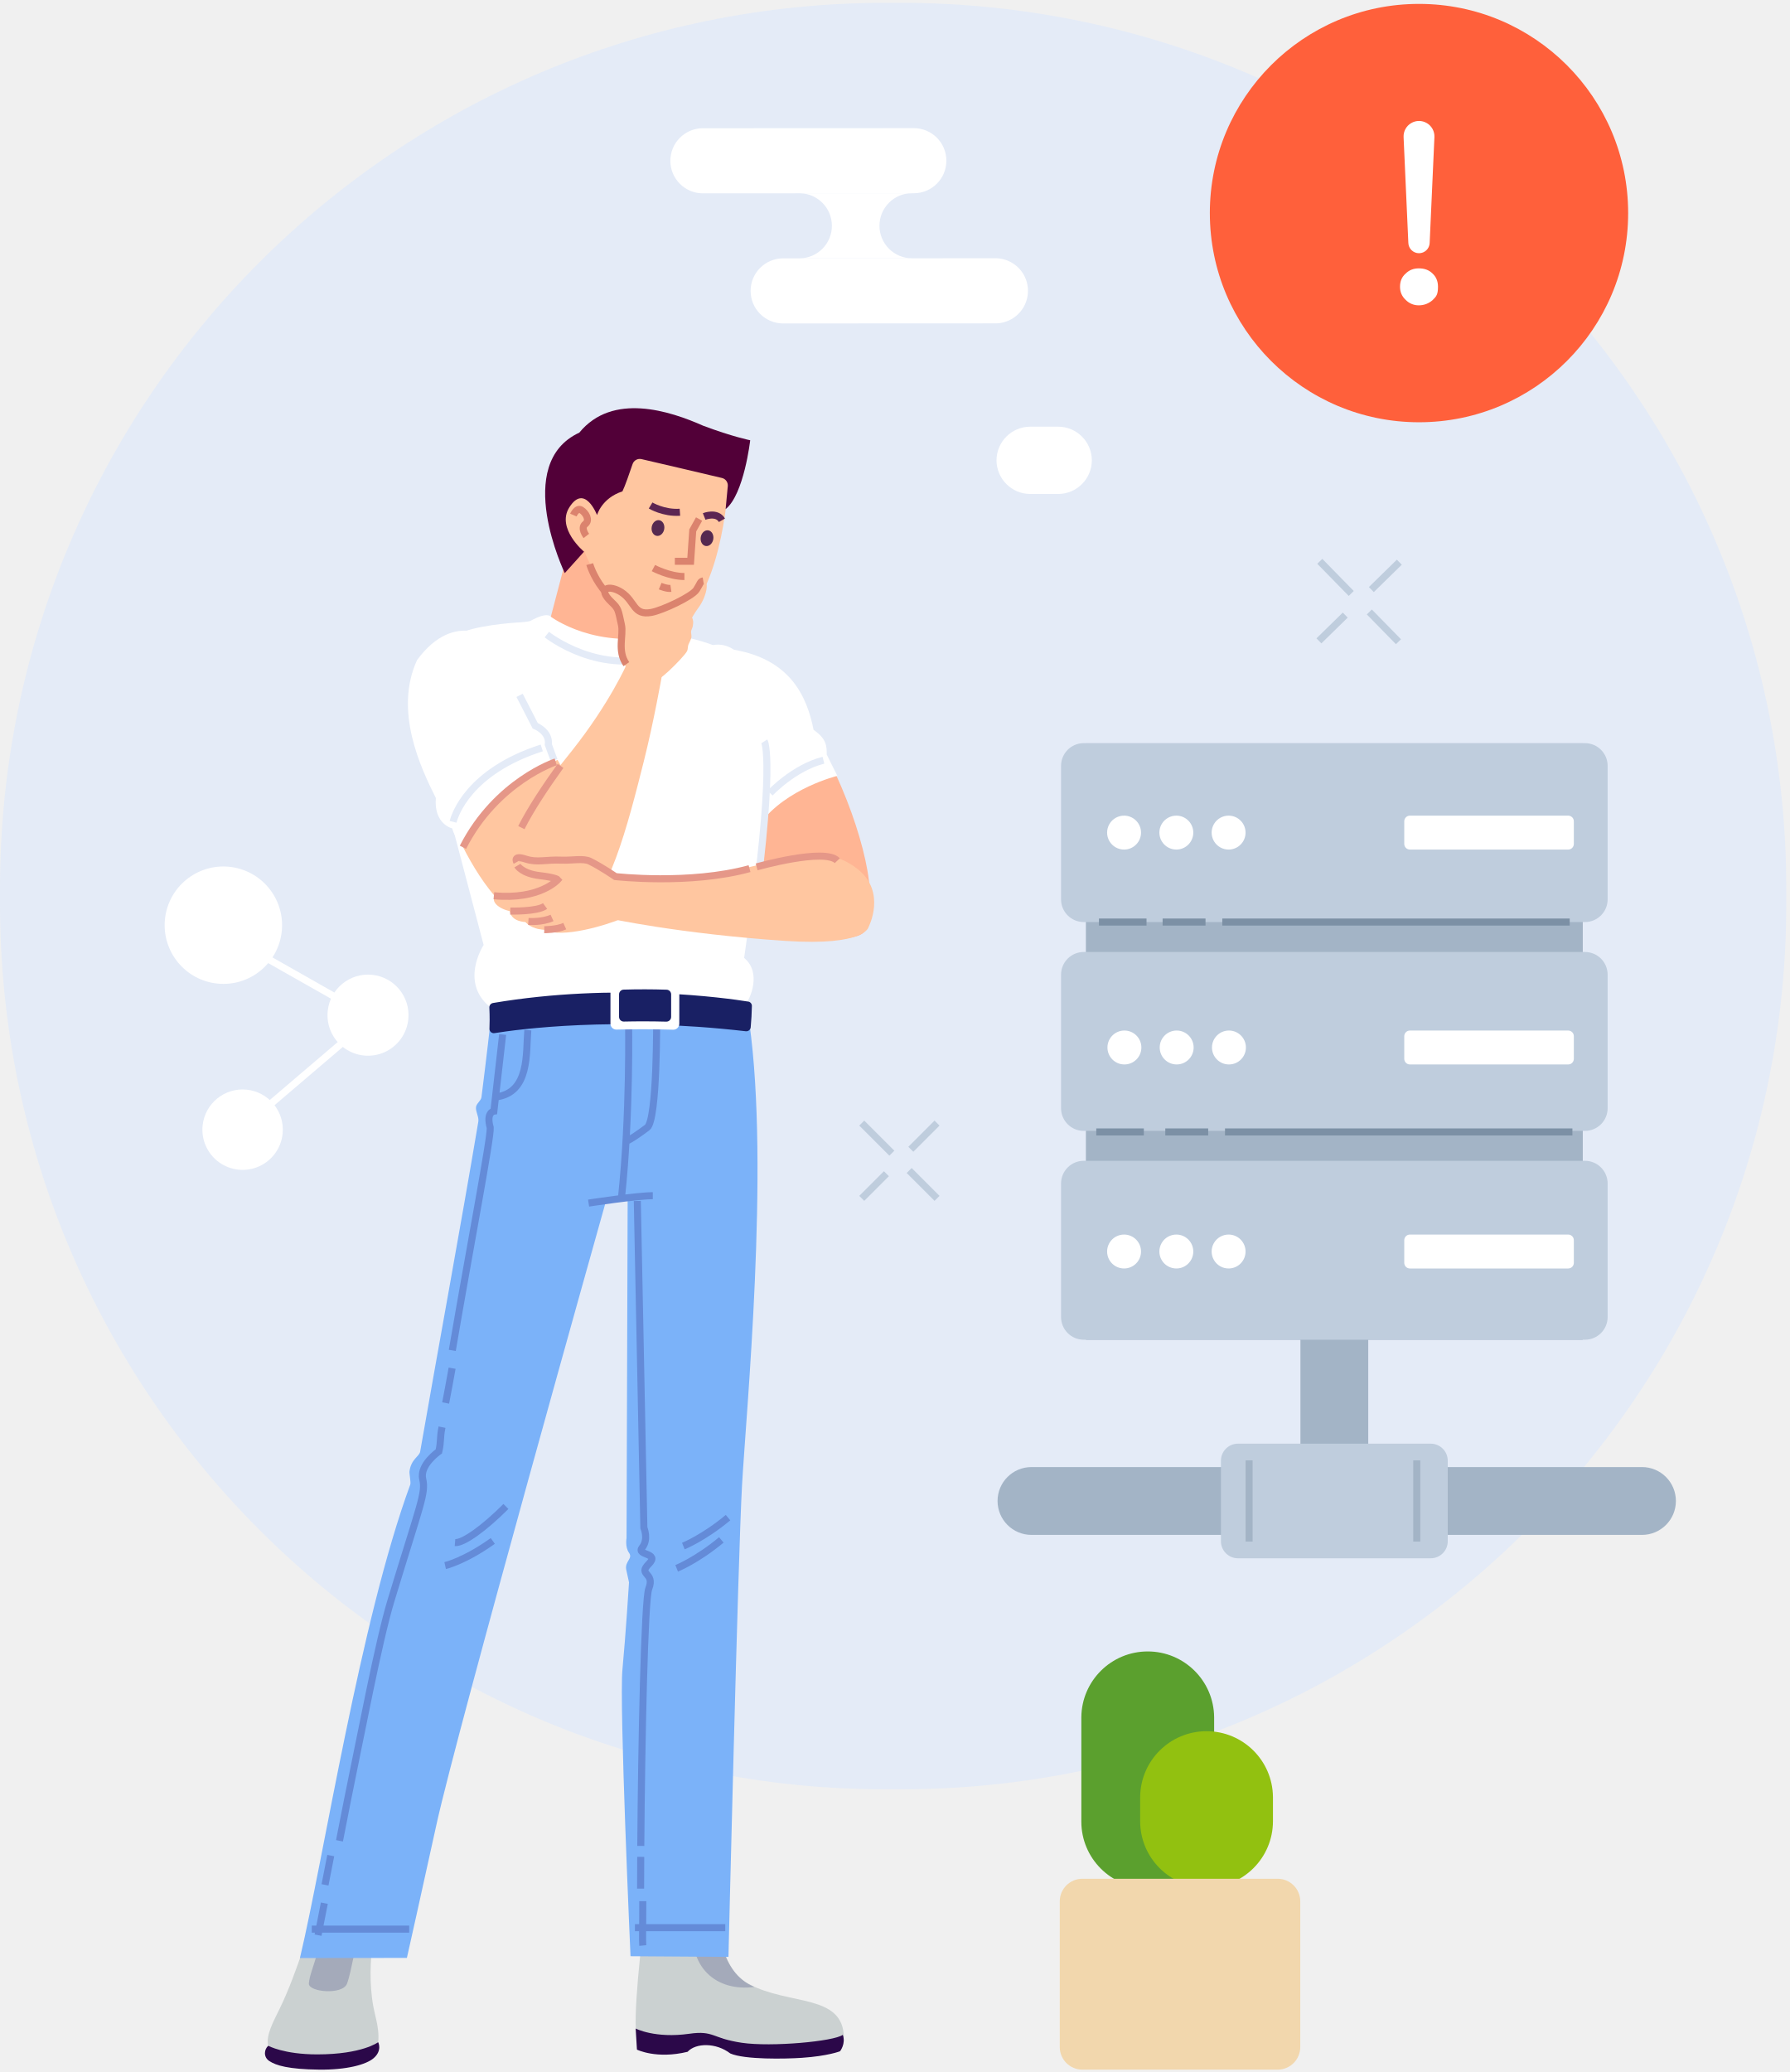
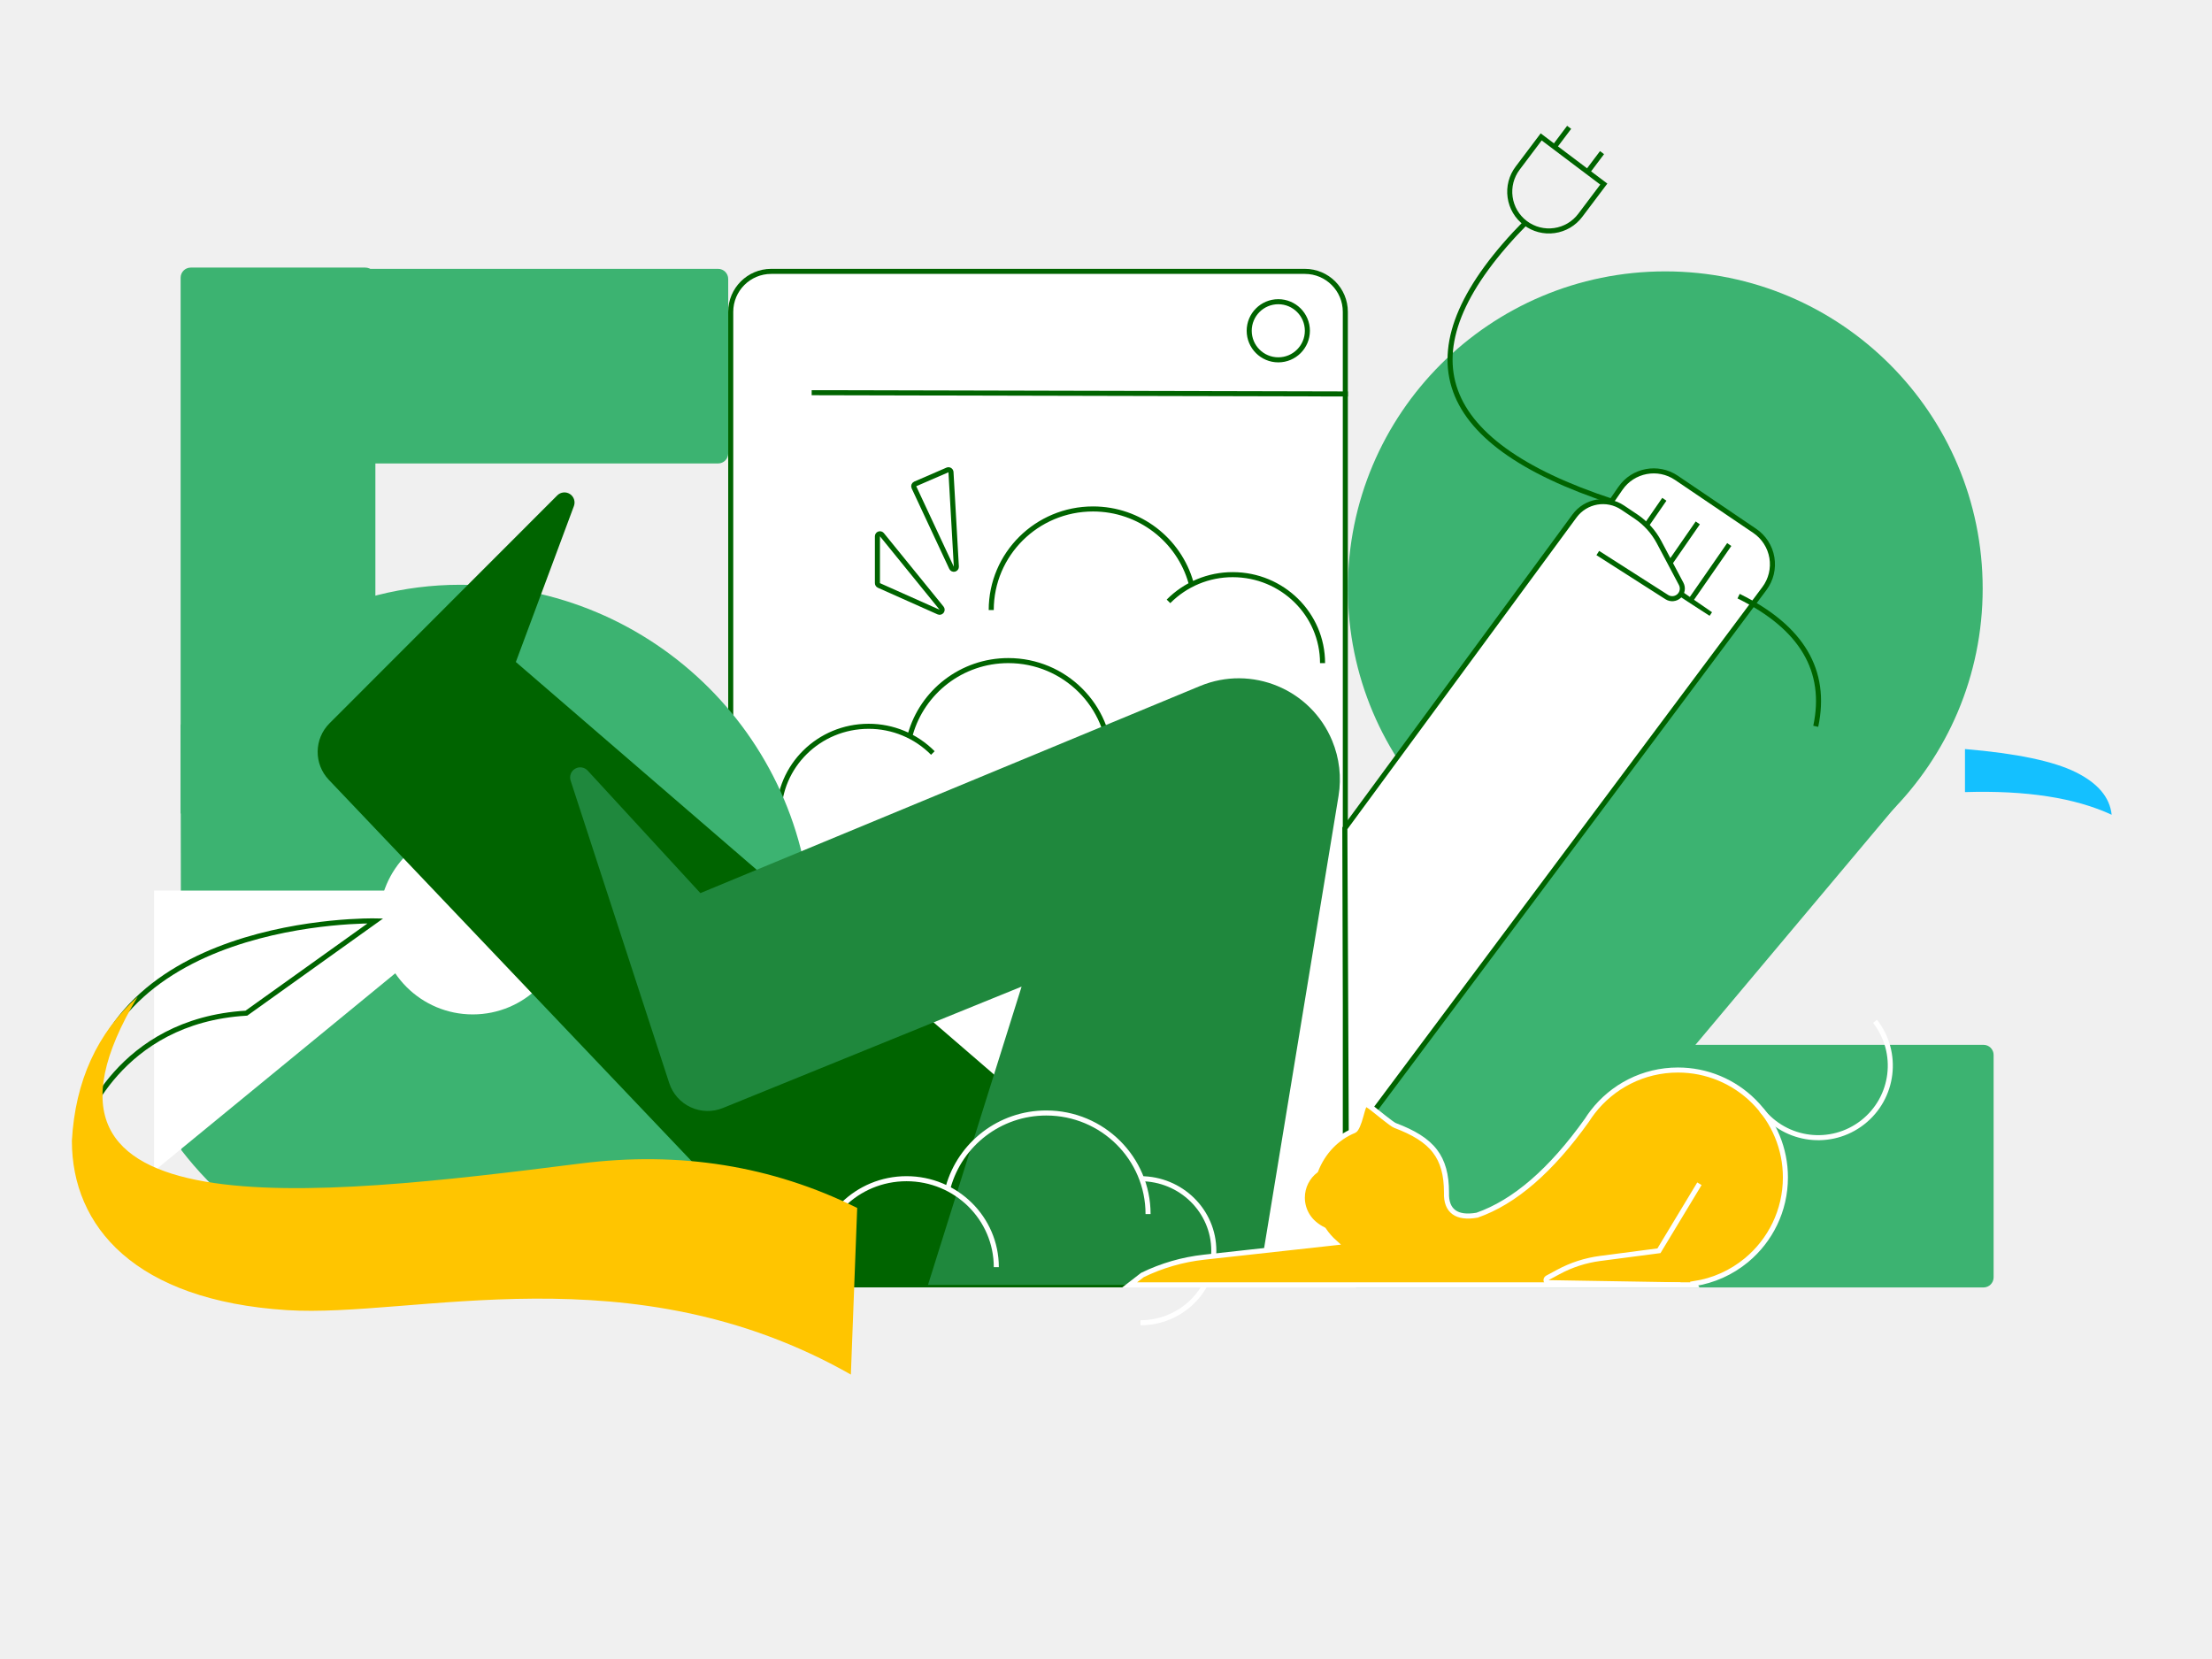
- <svg width="254" height="294">
-   <g fill="none">
-     <path fill="#E4EBF7" d="M0 128.134v-2.11C0 56.608 56.273.334 125.69.334h2.11c69.416 0 125.69 56.274 125.69 125.69v2.11c0 69.417-56.274 125.69-125.69 125.69h-2.11C56.273 253.824 0 197.551 0 128.134" mask="url(#b)" transform="translate(0 .067)" />
-     <path fill="#FFF" d="M39.989 132.108a8.332 8.332 0 1 1-16.581-1.671 8.332 8.332 0 0 1 16.58 1.671" />
-     <path stroke="#FFF" d="m37.19 135.59 10.553 5.983m.922 6.311-12.734 10.861" />
-     <path fill="#FFF" d="M40.11 160.816a5.706 5.706 0 1 1-11.354-1.145 5.706 5.706 0 0 1 11.354 1.145M57.943 144.6a5.747 5.747 0 1 1-11.436-1.152 5.747 5.747 0 0 1 11.436 1.153M99.656 27.434l30.024-.013a4.619 4.619 0 1 0-.004-9.238l-30.024.013a4.62 4.62 0 0 0 .004 9.238m11.484 18.462 30.023-.013a4.62 4.62 0 1 0-.004-9.238l-30.024.013a4.619 4.619 0 1 0 .004 9.238" />
-     <path fill="#FFF" d="M113.53 27.421v-.002l15.89-.007a4.619 4.619 0 1 0 .005 9.238l-15.892.007v-.002a4.618 4.618 0 0 0-.004-9.234m36.638 42.67h-3.979a4.79 4.79 0 0 1-4.774-4.775 4.79 4.79 0 0 1 4.774-4.774h3.979a4.79 4.79 0 0 1 4.775 4.774 4.79 4.79 0 0 1-4.775 4.775" />
-     <path fill="#FF603B" d="M171.687 30.234c0-16.392 13.289-29.68 29.681-29.68s29.68 13.288 29.68 29.68c0 16.393-13.288 29.681-29.68 29.681s-29.68-13.288-29.68-29.68" />
-     <path fill="#FFF" d="m203.557 19.435-.676 15.035a1.514 1.514 0 0 1-3.026 0l-.675-15.035a2.19 2.19 0 1 1 4.377 0m-.264 19.378q.77.715.77 1.87c0 1.155-.257 1.393-.77 1.907-.55.476-1.21.733-1.943.733a2.55 2.55 0 0 1-1.87-.77c-.55-.514-.806-1.136-.806-1.87 0-.77.256-1.393.806-1.87.513-.513 1.137-.733 1.87-.733.77 0 1.43.22 1.943.733" />
-     <path fill="#FFB594" d="M119.3 133.275c4.426-.598 3.612-1.204 4.079-4.778.675-5.18-3.108-16.935-8.262-25.118-1.088-10.72-12.598-11.24-12.598-11.24s4.312 4.895 4.196 16.199c1.398 5.243.804 14.45.804 14.45s5.255 11.369 11.78 10.487" />
-     <path fill="#FFF" d="M100.944 91.61s1.463-.583 3.211.582c8.08 1.398 10.368 6.706 11.3 11.368 1.864 1.282 1.864 2.33 1.864 3.496.365.777 1.515 3.03 1.515 3.03s-7.225 1.748-10.954 6.758c-1.399-6.41-6.936-25.235-6.936-25.235" />
-     <path fill="#FFB594" d="m94.008 90.5 1.019-5.815-9.23-11.874-5.233 5.581-2.593 9.863s8.39 5.128 16.037 2.246" />
-     <path fill="#FFC6A0" d="M82.931 78.216s-4.557-2.868-2.445-6.892c1.632-3.107 4.537 1.139 4.537 1.139s.524-3.662 3.139-3.662c.523-1.046 1.569-4.184 1.569-4.184s11.507 2.615 13.6 3.138c-.001 5.23-2.317 19.529-7.884 19.969-8.94.706-12.516-9.508-12.516-9.508" />
-     <path fill="#520038" d="M102.971 72.243c2.616-2.093 3.489-9.775 3.489-9.775s-2.492-.492-6.676-2.062c-4.708-2.092-12.867-4.771-17.575.982-9.54 4.41-2.062 19.93-2.062 19.93l2.729-3.037s-3.956-3.304-2.092-6.277c2.183-3.48 3.943 1.08 3.943 1.08s.64-2.4 3.6-3.36c.356-.714 1.04-2.69 1.44-3.872a1.08 1.08 0 0 1 1.27-.707c2.41.56 8.723 2.03 11.417 2.676.524.126.876.619.825 1.156z" />
-     <path fill="#552950" d="M101.22 76.514c-.104.613-.585 1.044-1.076.96-.49-.082-.805-.646-.702-1.26.104-.613.585-1.044 1.076-.961s.805.647.702 1.26m-6.96-1.439c-.104.613-.585 1.044-1.076.96-.49-.082-.805-.646-.702-1.26.104-.613.585-1.044 1.076-.96.491.082.805.646.702 1.26" />
-     <path stroke="#DB836E" d="m99.206 73.644-.9 1.62-.3 4.38h-2.24" />
-     <path stroke="#5C2552" d="M99.926 73.284s1.8-.72 2.52.54" />
-     <path stroke="#DB836E" d="M81.367 73.084s.48-1.12 1.12-.72 1.28 1.44.56 2 .16 1.68.16 1.68" />
-     <path stroke="#5C2552" d="M92.326 71.724s1.84 1.12 4.16.96" />
-     <path stroke="#DB836E" d="M92.726 80.604s2.24 1.2 4.4 1.2m-3.44 1.36s.96.4 1.52.32m-11.519-3.44s1.786 6.547 9.262 7.954" />
-     <path stroke="#E4EBF7" d="M95.548 91.663s-1.068 2.821-8.298 2.105-10.29-5.044-10.29-5.044" />
-     <path fill="#FFF" d="M78.126 87.478s6.526 4.972 16.47 2.486c0 0 9.577 1.02 11.536 5.322 5.36 11.77.543 36.835 0 39.962 3.496 4.055-.466 8.483-.466 8.483-15.624-3.548-35.81-.6-35.81-.6-4.849-3.546-1.223-9.044-1.223-9.044L62.38 110.32c-2.485-15.227.833-19.803 3.549-20.743 3.03-1.049 8.04-1.282 8.04-1.282.496-.058 1.08-.076 1.37-.233 2.36-1.282 2.787-.583 2.787-.583" />
-     <path fill="#FFC6A0" d="M65.828 89.81s-6.875.465-7.59 8.156c-.466 8.857 3.03 10.954 3.03 10.954s6.075 22.102 16.796 22.957c8.39-2.176 4.758-6.702 4.661-11.42-.233-11.304-7.108-16.897-7.108-16.897s-4.212-13.75-9.789-13.75" />
-     <path fill="#FFC6A0" d="M71.716 124.225s.855 11.264 9.828 6.486c4.765-2.536 7.581-13.828 9.789-22.568 1.456-5.768 2.58-12.197 2.58-12.197l-4.973-1.709s-2.408 5.516-7.769 12.275c-4.335 5.467-9.144 11.11-9.455 17.713" />
-     <path stroke="#E4EBF7" d="M108.463 105.191s1.747 2.724-2.331 30.535c2.376 2.216 1.053 6.012-.233 7.51" />
-     <path fill="#FFC6A0" d="M123.262 131.527s-.427 2.732-11.77 1.981c-15.187-1.006-25.326-3.25-25.326-3.25l.933-5.8s.723.215 9.71-.068c11.887-.373 18.714-6.07 24.964-1.022 4.039 3.263 1.489 8.16 1.489 8.16" />
-     <path fill="#FFF" d="M70.24 90.974s-5.593-4.739-11.054 2.68c-3.318 7.223.517 15.284 2.664 19.578-.31 3.729 2.33 4.311 2.33 4.311s.108.895 1.516 2.68c4.078-7.03 6.72-9.166 13.711-12.546-.328-.656-1.877-3.265-1.825-3.767.175-1.69-1.282-2.623-1.282-2.623s-.286-.156-1.165-2.738c-.788-2.313-2.036-5.177-4.895-7.575" />
-     <path fill="#CBD1D1" d="M90.232 288.027s4.855 2.308 8.313 1.155c3.188-1.063 5.12.755 8.002 1.331 2.881.577 7.769 1.243 13.207-1.424-.117-6.228-7.786-4.499-13.518-7.588-2.895-1.56-4.276-5.336-4.066-9.944H91.544s-1.573 11.89-1.312 16.47" />
-     <path fill="#2B0849" d="M90.207 287.833s2.745 1.437 7.639.738c3.456-.494 3.223.66 7.418 1.282 4.195.621 13.092-.194 14.334-1.126.466 1.242-.388 2.33-.388 2.33s-1.709.682-5.438.932c-2.295.154-8.098.276-10.14-.621-2.02-1.554-4.894-1.515-6.06-.234-4.427 1.075-7.184-.31-7.184-.31z" />
-     <path fill="#A4AABA" d="M98.429 272.257h3.496s-.117 7.574 5.127 9.671c-5.244.7-9.672-2.602-8.623-9.671" />
-     <path fill="#CBD1D1" d="M44.425 272.046s-2.208 7.774-4.702 12.899c-1.884 3.874-4.428 7.854 5.729 7.854 6.97 0 9.385-.503 7.782-6.917-1.604-6.415.279-13.836.279-13.836z" />
-     <path fill="#2B0849" d="M38.066 290.277s2.198 1.225 6.954 1.225c6.376 0 8.646-1.73 8.646-1.73s.63 1.168-.649 2.27c-1.04.897-3.77 1.668-7.745 1.621-4.347-.05-6.115-.593-7.062-1.224-.864-.577-.72-1.657-.144-2.162" />
-     <path fill="#A4AABA" d="M45.344 274.041s.035 1.592-.329 3.07c-.365 1.49-1.13 3.255-1.184 4.34-.061 1.206 4.755 1.657 5.403.036.65-1.622 1.357-6.737 2.006-7.602s-5.14-2.222-5.896.156" />
-     <path fill="#7BB2F9" d="m89.476 277.57 13.899.095s1.349-56.643 1.925-66.909 3.923-45.052 1.042-65.585l-13.037-.669-23.737.81s-.452 4.12-1.243 10.365c-.065.515-.708.874-.777 1.417-.078.608.439 1.407.332 2.044-2.455 14.627-5.797 32.736-8.256 46.837-.121.693-1.282 1.048-1.515 2.796-.042.314.22 1.584.116 1.865-7.14 19.473-12.202 52.601-15.66 67.19l15.176-.015s2.282-10.145 4.185-18.871c2.922-13.389 24.012-88.32 24.012-88.32l3.133-.954-.158 48.568s-.233 1.282.35 2.098-.581 1.167-.408 2.331l.408 1.864s-.466 7.458-.932 12.352c-.467 4.895 1.145 40.69 1.145 40.69" />
-     <path stroke="#648BD8" d="M64.57 218.881c1.197.099 4.195-2.097 7.225-5.127m24.229 8.78s2.881-1.152 6.34-4.034m-5.391.873s2.882-1.153 6.34-4.034m-40.141 6.805s2.724-.614 6.759-3.496m4.972-72.482c-.281 3.226.31 8.856-4.506 9.478m22.785-11.3s.115 14.557-1.344 15.65c-2.305 1.73-3.107 2.02-3.107 2.02m.466-17.091s.269 13.144-1.01 25.088m-4.662.699s6.81-1.051 9.116-1.051M46.026 270.045l-.892 4.538m1.803-11.294-.815 4.157m16.603-64.943c-.33 1.618-.102 1.904-.449 3.438 0 0-2.756 1.903-2.29 3.923s-.31 3.424-4.505 17.252c-1.762 5.807-4.233 18.922-6.165 28.278-.03.144-.521 2.646-1.14 5.8m15.982-67.058c-.295 1.658-.6 3.31-.917 4.938m8.089-52.287-1.244 10.877s-1.14.155-.519 2.33c.117 1.399-2.778 16.39-5.382 31.615m-19.943 82.118H58.07" />
-     <path fill="#192064" d="M106.18 142.117c-3.028-.489-18.825-2.744-36.219.2a.625.625 0 0 0-.518.644c.063 1.307.044 2.343.015 2.995a.617.617 0 0 0 .716.636c3.303-.534 17.037-2.412 35.664-.266.347.04.66-.214.692-.56a41 41 0 0 0 .17-3.029.616.616 0 0 0-.52-.62" />
-     <path fill="#FFF" d="m96.398 145.264.003-5.102a.843.843 0 0 0-.809-.847 114 114 0 0 0-8.141-.014.85.85 0 0 0-.82.847l-.003 5.097c0 .476.388.857.864.845 2.478-.064 5.166-.067 8.03.017a.85.85 0 0 0 .876-.843" />
-     <path fill="#192064" d="m95.239 144.296.002-3.195a.667.667 0 0 0-.643-.672 99 99 0 0 0-6.094-.01.675.675 0 0 0-.654.672l-.002 3.192c0 .376.305.677.68.669 1.859-.042 3.874-.043 6.02.012.376.01.69-.291.691-.668" />
-     <path stroke="#648BD8" d="M90.102 273.522h12.819m-11.705-3.761c.006 3.519-.072 5.55 0 6.292m-.293-12.579c-.009 1.599-.016 2.558-.016 4.505m-.467-97.575.932 46.38s.7 1.631-.233 2.796c-.932 1.166 2.564.7.932 2.33-1.63 1.633.933 1.166 0 3.497-.618 1.546-1.031 21.921-1.138 36.513" />
-     <path stroke="#E4EBF7" d="m73.736 98.665 2.214 4.312s2.098.816 1.865 2.68l.816 2.214m-14.334 8.74c.233-.932 2.176-7.147 12.585-10.488m.716-16.081s7.691 6.137 16.547 2.72" />
-     <path fill="#FFC6A0" d="M91.974 86.954s5.476-.816 7.574-4.545c1.297-.345.72 2.212-.33 3.671-.7.971-1.01 1.554-1.01 1.554s.194.31.155.816c-.053.697-.175.653-.272 1.048-.081.335.108.657 0 1.049-.046.17-.198.5-.382.878-.12.249-.072.687-.2.948-.231.469-1.562 1.87-2.622 2.855-3.826 3.554-5.018 1.644-6.001-.408-.894-1.865-.661-5.127-.874-6.875-.35-2.914-2.622-3.03-1.923-4.429.343-.685 2.87.69 3.263 1.748.757 2.04 2.952 1.807 2.622 1.69" />
-     <path stroke="#DB836E" d="M99.8 82.429c-.465.077-.35.272-.97 1.243-.622.971-4.817 2.932-6.39 3.224-2.589.48-2.278-1.56-4.254-2.855-1.69-1.107-3.562-.638-1.398 1.398.99.932.932 1.107 1.398 3.205.335 1.506-.64 3.67.7 5.593" />
-     <path stroke="#E59788" d="M79.543 108.673c-2.1 2.926-4.266 6.175-5.557 8.762" />
-     <path fill="#FFC6A0" d="M87.72 124.768s-2.098-1.942-5.127-2.719-3.574-.155-5.516.078-3.885-.932-3.652.7c.233 1.63 5.05 1.01 5.206 2.097.155 1.087-6.37 2.796-8.313 2.175-.777.777.466 1.864 2.02 2.175.233 1.554 2.253 1.554 2.253 1.554s.699 1.01 2.641 1.088c2.486 1.32 8.934-.7 10.954-1.554s-.466-5.594-.466-5.594" />
-     <path stroke="#E59788" d="M73.425 122.826s.66 1.127 3.167 1.418c2.315.27 2.563.583 2.563.583s-2.545 2.894-9.07 2.272m2.331 2.175s3.826.097 4.933-.718m-2.369 2.194s1.961.136 3.36-.505m-1.108 1.671s1.748.019 2.914-.505m-6.818-9.09s-.595-1.032 1.262-.427c1.671.544 2.833.055 5.128.155 1.389.061 3.067-.297 3.982.15 1.606.784 3.632 2.181 3.632 2.181s10.526 1.204 19.033-1.127m-27.501-15.149s-8.39 2.758-13.168 12.12" />
-     <path stroke="#E4EBF7" d="M109.278 112.533s3.38-3.613 7.575-4.662" />
-     <path stroke="#E59788" d="M107.375 123.006s9.697-2.745 11.445-.88" />
-     <path stroke="#BFCDDD" d="m194.605 83.656 3.971-3.886m-11.41 11.163 3.736-3.655m.85-3.071-4.462-4.56m11.163 11.41-4.133-4.225m-65.064 76.242 3.718-3.718m-10.683 10.683 3.498-3.498m.772-2.915-4.27-4.27m10.684 10.683-3.955-3.955" />
-     <path fill="#A3B4C6" d="M190.156 211.779h-1.604a4.023 4.023 0 0 1-4.011-4.011V175.68a4.023 4.023 0 0 1 4.01-4.01h1.605a4.023 4.023 0 0 1 4.011 4.01v32.088a4.023 4.023 0 0 1-4.01 4.01" />
-     <path fill="#A3B4C6" d="M237.824 212.977a4.813 4.813 0 0 1-4.813 4.813h-86.636a4.813 4.813 0 0 1 0-9.626h86.636a4.813 4.813 0 0 1 4.813 4.813" />
-     <path fill="#A3B4C6" d="M154.098 190.096h70.513v-84.617h-70.513z" mask="url(#d)" />
-     <path fill="#BFCDDD" d="M224.928 190.096H153.78a3.22 3.22 0 0 1-3.208-3.209V167.92a3.22 3.22 0 0 1 3.208-3.21h71.148a3.22 3.22 0 0 1 3.209 3.21v18.967a3.22 3.22 0 0 1-3.21 3.209m.001-59.264H153.78a3.22 3.22 0 0 1-3.208-3.208v-18.968a3.22 3.22 0 0 1 3.208-3.209h71.148a3.22 3.22 0 0 1 3.209 3.21v18.967a3.22 3.22 0 0 1-3.21 3.208" mask="url(#d)" />
-     <path fill="#FFF" d="M159.563 120.546a2.407 2.407 0 1 1 0-4.813 2.407 2.407 0 0 1 0 4.813m7.417 0a2.407 2.407 0 1 1 0-4.813 2.407 2.407 0 0 1 0 4.813m7.417 0a2.407 2.407 0 1 1 0-4.813 2.407 2.407 0 0 1 0 4.813m48.142 0h-22.461a.8.8 0 0 1-.802-.802v-3.208c0-.443.359-.803.802-.803h22.46c.444 0 .803.36.803.803v3.208c0 .443-.36.802-.802.802" mask="url(#d)" />
-     <path fill="#BFCDDD" d="M224.928 160.464H153.78a3.22 3.22 0 0 1-3.208-3.209v-18.967a3.22 3.22 0 0 1 3.208-3.209h71.148a3.22 3.22 0 0 1 3.209 3.209v18.967a3.22 3.22 0 0 1-3.21 3.209" mask="url(#d)" />
-     <path stroke="#7C90A5" d="M173.455 130.832h49.301m-57.772 0h6.089m-15.121 0h6.75m11.135 29.781h49.3m-57.772 0h6.089m-15.884 0h6.751" mask="url(#d)" />
-     <path fill="#FFF" d="M159.563 151.038a2.407 2.407 0 1 1 0-4.814 2.407 2.407 0 0 1 0 4.814m7.417 0a2.407 2.407 0 1 1 0-4.814 2.407 2.407 0 0 1 0 4.814m7.417 0a2.407 2.407 0 1 1 .001-4.814 2.407 2.407 0 0 1 0 4.814m48.141 0h-22.461a.8.8 0 0 1-.802-.802v-3.209c0-.443.359-.802.802-.802h22.46c.444 0 .803.36.803.802v3.209c0 .443-.36.802-.802.802m-62.976 28.949a2.407 2.407 0 1 1 0-4.813 2.407 2.407 0 0 1 0 4.813m7.417 0a2.407 2.407 0 1 1 0-4.813 2.407 2.407 0 0 1 0 4.813m7.417 0a2.407 2.407 0 1 1 0-4.813 2.407 2.407 0 0 1 0 4.813m48.142 0h-22.461a.8.8 0 0 1-.802-.802v-3.209c0-.443.359-.802.802-.802h22.46c.444 0 .803.36.803.802v3.209c0 .443-.36.802-.802.802" mask="url(#d)" />
-     <path fill="#BFCDDD" d="M203.04 221.108h-27.372a2.413 2.413 0 0 1-2.406-2.407v-11.448a2.414 2.414 0 0 1 2.406-2.407h27.372a2.414 2.414 0 0 1 2.407 2.407V218.7a2.413 2.413 0 0 1-2.407 2.407" mask="url(#d)" />
-     <path stroke="#A3B4C6" d="M177.259 207.217v11.52m23.791-11.52v11.52" mask="url(#d)" />
-     <path fill="#5BA02E" d="M162.873 267.894a9.42 9.42 0 0 1-9.422-9.422v-14.82a9.423 9.423 0 0 1 18.845 0v14.82a9.423 9.423 0 0 1-9.423 9.422" mask="url(#d)" />
-     <path fill="#92C110" d="M171.22 267.83a9.42 9.42 0 0 1-9.422-9.423v-3.438a9.423 9.423 0 0 1 18.845 0v3.438a9.423 9.423 0 0 1-9.422 9.423" mask="url(#d)" />
-     <path fill="#F2D7AD" d="M181.31 293.666h-27.712a3.21 3.21 0 0 1-3.209-3.21V269.79a3.21 3.21 0 0 1 3.209-3.21h27.711a3.21 3.21 0 0 1 3.209 3.21v20.668a3.21 3.21 0 0 1-3.209 3.209" mask="url(#d)" />
-   </g>
+ <svg xmlns="http://www.w3.org/2000/svg" viewBox="0 0 400 300" fill="none">
+   <path d="M235.962 49.074h-96.508a7.315 7.315 0 0 0-7.315 7.316v168.634a7.315 7.315 0 0 0 7.315 7.316h96.508a7.315 7.315 0 0 0 7.315-7.316V56.39a7.315 7.315 0 0 0-7.315-7.316Z" fill="#fff" stroke="#006400" stroke-width=".914" />
+   <path d="M301.133 163.787c31.7 0 57.398-25.679 57.398-57.356 0-31.677-25.698-57.357-57.398-57.357-31.7 0-57.399 25.68-57.399 57.357s25.699 57.356 57.399 57.356Z" fill="#3CB371" />
+   <path fill-rule="evenodd" clip-rule="evenodd" d="m245.243 188.054 61.148-72.82a1.832 1.832 0 0 1 2.577-.226l33.635 28.202c.774.648.876 1.801.227 2.575l-.002.001-61.148 72.82a1.833 1.833 0 0 1-2.578.225l-33.634-28.201a1.827 1.827 0 0 1-.227-2.576h.002Z" fill="#3CB371" />
+   <path d="M358.68 188.938H245.255a1.83 1.83 0 0 0-1.829 1.829v40.216a1.83 1.83 0 0 0 1.829 1.829H358.68a1.829 1.829 0 0 0 1.829-1.829v-40.216c0-1.01-.818-1.829-1.829-1.829Z" fill="#3CB371" />
+   <path fill-rule="evenodd" clip-rule="evenodd" d="m309.331 111.087-18.676-12.886a3.668 3.668 0 0 1-.936-5.09l3.302-4.795a7.316 7.316 0 0 1 10.127-1.909l14.153 9.583a7.316 7.316 0 0 1 1.759 10.436l-75.296 100.789-.02-57.373" fill="#fff" />
+   <path d="m309.331 111.087-18.676-12.886a3.668 3.668 0 0 1-.936-5.09l3.302-4.795a7.316 7.316 0 0 1 10.127-1.909l14.153 9.583a7.316 7.316 0 0 1 1.759 10.436l-75.296 100.789-.02-57.373M300.966 90.288l-7.168 10.379M307.013 94.555l-7.134 10.31M312.704 98.468l-7.1 10.24" stroke="#006400" stroke-width=".914" />
+   <path fill-rule="evenodd" clip-rule="evenodd" d="m310.027 111.923-25.09-16.15-14.784 45.637 39.874-29.487Z" fill="#fff" />
+   <path fill-rule="evenodd" clip-rule="evenodd" d="m243.451 207.044-.258-57.253 41.526-56.482a6.387 6.387 0 0 1 8.704-1.52l2.408 1.615a12.799 12.799 0 0 1 4.179 4.635l3.994 7.535a1.827 1.827 0 0 1-2.6 2.397l-12.472-7.966" fill="#fff" />
+   <path d="m243.451 207.044-.258-57.253 41.526-56.482a6.387 6.387 0 0 1 8.704-1.52l2.408 1.615a12.799 12.799 0 0 1 4.179 4.635l3.994 7.535a1.827 1.827 0 0 1-2.6 2.397l-12.472-7.966M200.745 137.736c0-10.096-8.24-18.28-18.404-18.28-8.446 0-15.563 5.65-17.728 13.354M168.69 136.166a16.31 16.31 0 0 0-11.624-4.828c-8.967 0-16.236 7.162-16.236 15.996M231.156 65.07a5.258 5.258 0 0 0 5.26-5.255 5.258 5.258 0 0 0-5.26-5.256 5.258 5.258 0 0 0-5.26 5.256 5.258 5.258 0 0 0 5.26 5.255ZM243.735 71.24l-96.96-.228" stroke="#006400" stroke-width=".914" />
+   <path fill-rule="evenodd" clip-rule="evenodd" d="M355.33 135.452c9.329.786 16.016 2.186 20.061 4.2 3.979 1.98 6.134 4.541 6.466 7.682-6.632-3.073-15.474-4.439-26.527-4.097v-7.785Z" fill="#14C0FF" />
+   <path d="M129.853 48.617H34.721c-1.01 0-1.828.819-1.828 1.829v31.533c0 1.01.818 1.829 1.828 1.829h95.132c1.01 0 1.829-.819 1.829-1.829V50.446c0-1.01-.819-1.829-1.829-1.829Z" fill="#3CB371" />
+   <path fill-rule="evenodd" clip-rule="evenodd" d="M32.664 147.106V50.218c0-1.01.819-1.829 1.829-1.829h31.559c1.01 0 1.829.819 1.829 1.829v96.888H32.664Z" fill="#3CB371" />
+   <path fill-rule="evenodd" clip-rule="evenodd" d="M32.768 207.953c11.621 15.107 29.889 24.844 50.432 24.844 35.11 0 63.573-28.441 63.573-63.526 0-35.084-28.463-63.526-63.573-63.526-20.444 0-38.909 10.382-50.538 25.365" fill="#3CB371" />
+   <path d="M85.489 183.439c9.346 0 16.922-7.571 16.922-16.91s-7.576-16.909-16.922-16.909-16.923 7.57-16.923 16.909c0 9.339 7.577 16.91 16.923 16.91Z" fill="#fff" />
+   <path fill-rule="evenodd" clip-rule="evenodd" d="M27.861 161.045h48.48v10.968l-48.48 39.761v-50.729Z" fill="#fff" />
+   <path fill-rule="evenodd" clip-rule="evenodd" d="m146.774 232.798-87.316-91.785a7.315 7.315 0 0 1 .126-10.213l41.19-41.22a1.828 1.828 0 0 1 3.007 1.93l-10.499 28.201 130.557 112.63-77.065.457Z" fill="#006400" />
+   <path fill-rule="evenodd" clip-rule="evenodd" d="m184.736 178.412-54.01 21.95a7.315 7.315 0 0 1-9.71-4.509l-17.83-54.699a1.829 1.829 0 0 1 3.085-1.805l20.381 22.153 90.352-37.448c9.33-3.868 20.03.561 23.897 9.892a18.291 18.291 0 0 1 1.151 9.972l-14.553 88.422h-59.685l16.922-53.928Z" fill="#1F883D" />
+   <path d="M207.606 219.544c0-10.096-8.24-18.281-18.404-18.281-8.445 0-15.562 5.651-17.727 13.354" stroke="#fff" stroke-width=".914" />
+   <path d="M206.232 239.196c7.326 0 13.264-5.831 13.264-13.025 0-7.193-5.938-13.025-13.264-13.025M180.164 229.142c0-8.834-7.269-15.996-16.236-15.996s-16.237 7.162-16.237 15.996v3.656" stroke="#fff" stroke-width=".914" />
+   <path d="M179.246 110.316c0-10.097 8.239-18.281 18.403-18.281 8.446 0 15.563 5.65 17.728 13.354M211.3 108.745a16.31 16.31 0 0 1 11.624-4.828c8.967 0 16.236 7.162 16.236 15.996" stroke="#006400" stroke-width=".914" />
+   <path clip-rule="evenodd" d="m170.266 109.972-10.788-13.281a.457.457 0 0 0-.812.288v8.469c0 .181.106.344.271.418l10.787 4.812a.457.457 0 0 0 .542-.706ZM165.502 87.506l5.828-2.524a.457.457 0 0 1 .638.394l.971 17.082a.456.456 0 0 1-.87.219l-6.799-14.558a.457.457 0 0 1 .22-.608l.012-.005Z" stroke="#006400" stroke-width=".914" />
+   <path d="M275.978 40.163c-22.563 22.85-17.38 39.684 15.55 50.5M314.396 107.802c11.434 5.636 16.084 13.482 13.95 23.536" stroke="#006400" stroke-width=".914" />
+   <path clip-rule="evenodd" d="m290.019 33.288-4.26 5.653a7.066 7.066 0 0 1-4.675 2.753 7.066 7.066 0 0 1-5.253-1.358 7.067 7.067 0 0 1-2.754-4.675 7.066 7.066 0 0 1 1.359-5.253l4.259-5.653 11.324 8.533Z" stroke="#006400" stroke-width=".914" />
+   <path d="m283.752 23.026-2.75 3.65M289.699 27.6l-2.75 3.65" stroke="#006400" stroke-width=".914" />
+   <path fill-rule="evenodd" clip-rule="evenodd" d="M303.421 193.494a19.387 19.387 0 0 1 13.745 5.689 19.358 19.358 0 0 1 5.693 13.734c0 6.016-2.738 11.394-7.035 14.956a19.366 19.366 0 0 1-9.468 4.248l.135.219-102.204.001 2.302-1.781a33.87 33.87 0 0 1 11.128-3.219l23.703-2.612a12.18 12.18 0 0 1-2.053-2.351c-1.293-.652-2.222-1.45-2.871-2.447a6.139 6.139 0 0 1-.993-3.357c0-1.999.951-3.775 2.424-4.902 1.329-3.395 3.813-5.953 6.954-7.233.396-.161.849-1.303 1.214-2.638.181-.663.362-1.335.56-1.797.053-.125.059-.332.144-.349.457-.092 2.031 1.312 3.325 2.33.969.762 1.822 1.414 2.139 1.534 3.315 1.256 5.701 2.654 7.226 4.649 1.424 1.864 2.083 4.244 2.084 7.483-.062 1.713.42 2.879 1.351 3.557.906.66 2.287.869 4.174.537 6.768-2.365 13.376-8.073 19.872-17.179.329-.52.667-1.002 1.025-1.468 3.563-4.628 9.147-7.604 15.426-7.604Z" fill="#FFC500" stroke="#fff" stroke-width=".914" />
+   <path d="m303.88 232.341-23.864-.396a.458.458 0 0 1-.21-.86l2.006-1.082a21.823 21.823 0 0 1 7.539-2.435l10.641-1.392 7.318-12.116M318.521 200.723c4.432 5.668 12.624 6.673 18.297 2.245 5.673-4.429 6.678-12.615 2.246-18.283" stroke="#fff" stroke-width=".914" />
+   <path clip-rule="evenodd" d="M67.882 166.529s-51.682-1.142-53.054 37.476c.091 0 6.403-19.423 29.728-20.794l23.326-16.682Z" stroke="#006400" stroke-width=".914" />
+   <path fill-rule="evenodd" clip-rule="evenodd" d="M12.998 206.291c0 15.538 11.45 28.871 38.875 30.62 23.03 1.468 62.332-10.885 101.991 11.654l1.144-30.127c-15.398-7.635-32.092-10.313-50.081-8.034-48.709 6.17-105.65 12.568-80.038-30.164-7.317 6.551-11.281 15.234-11.891 26.051Z" fill="#FFC500" />
</svg>
